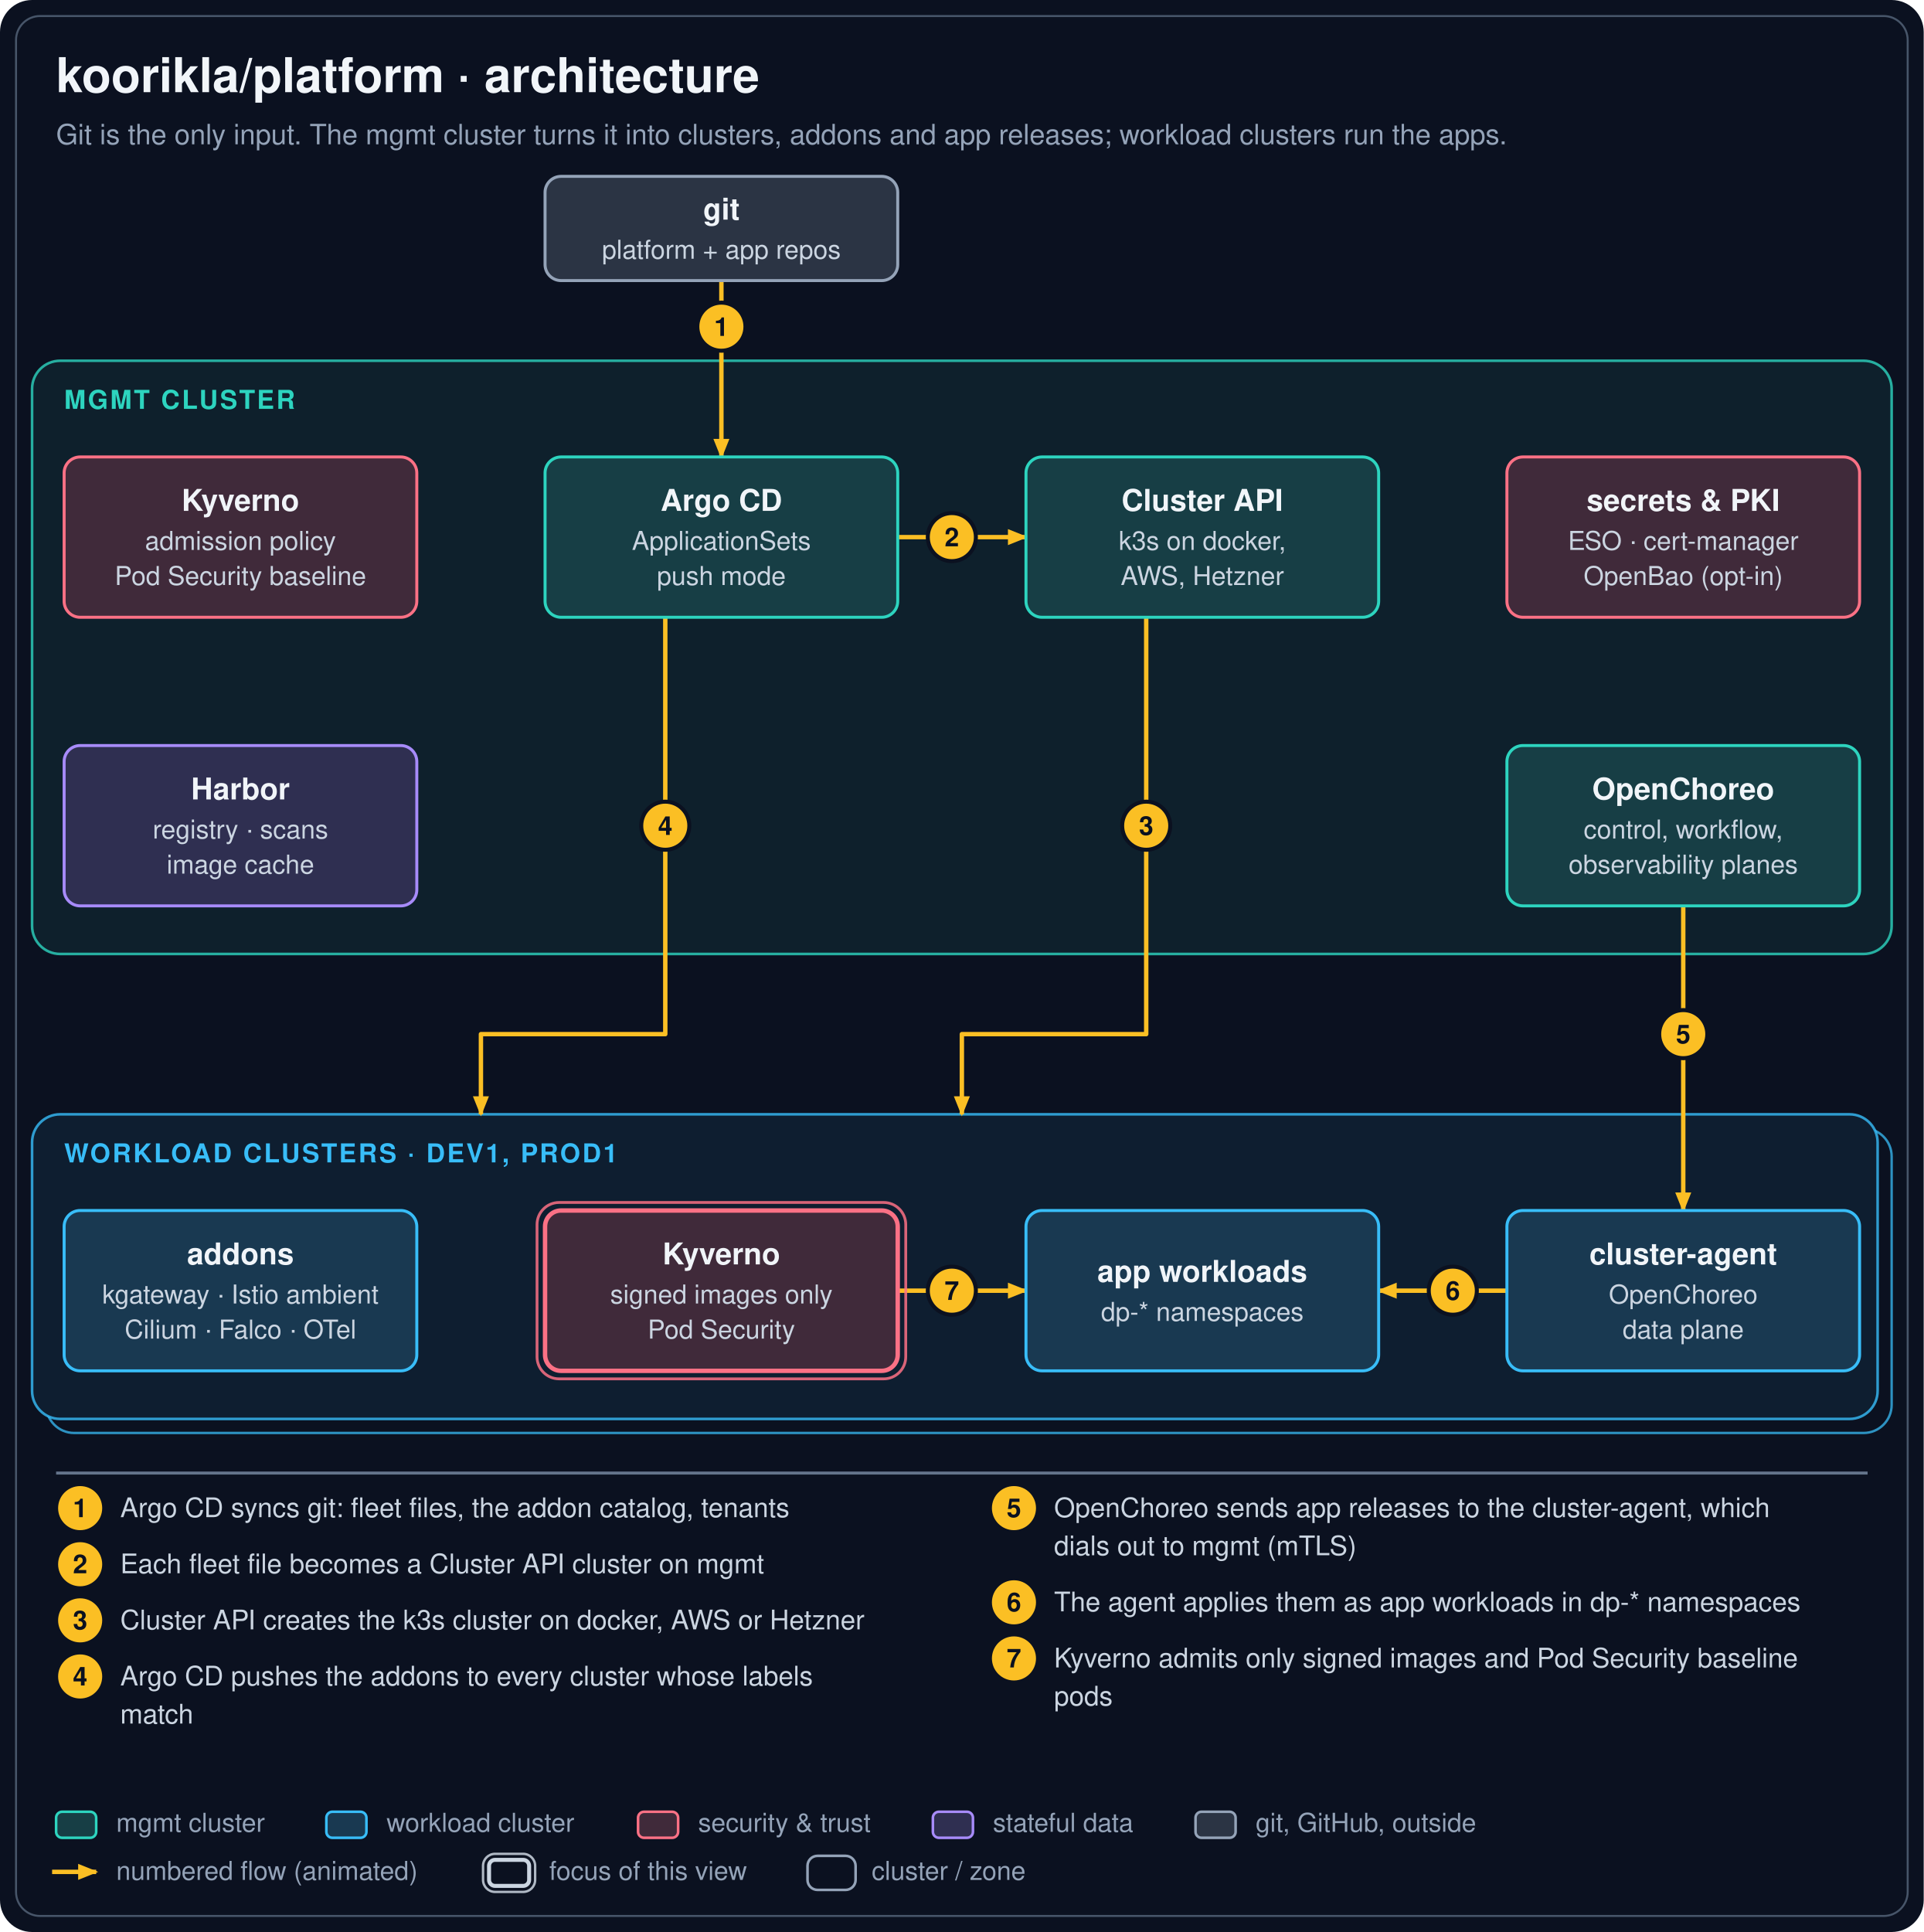
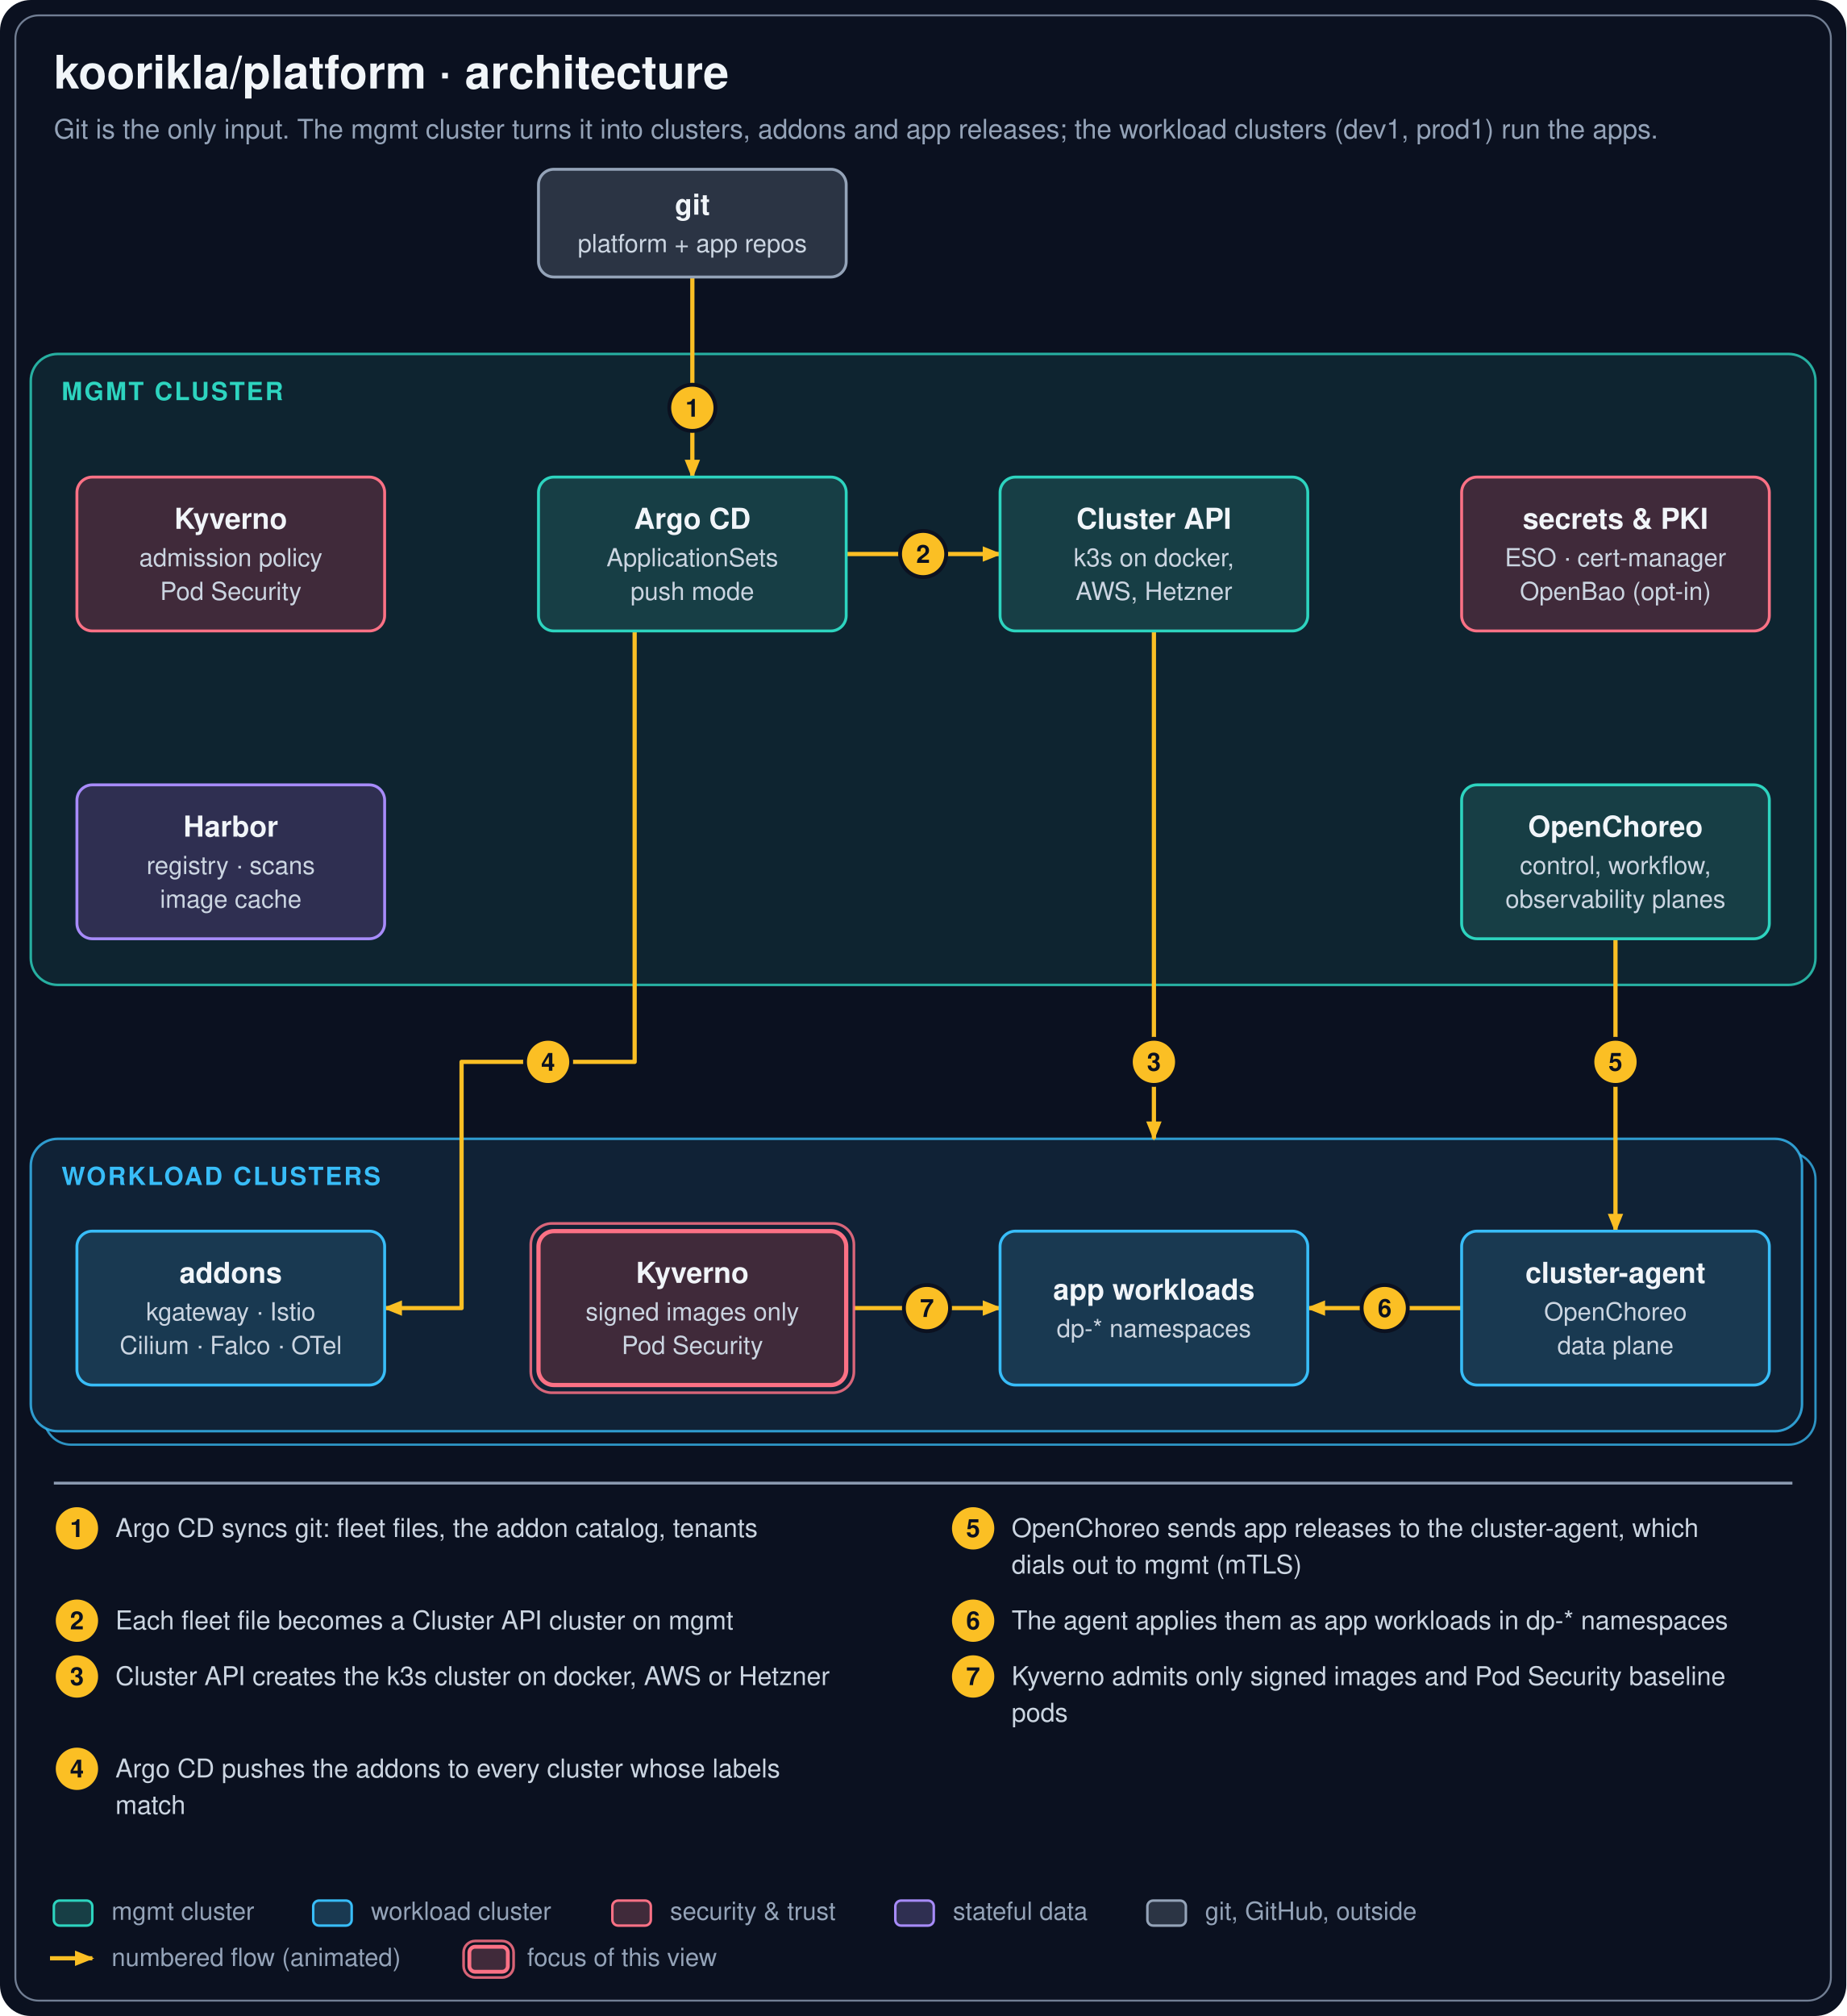
- <svg xmlns="http://www.w3.org/2000/svg" width="960" height="964" viewBox="0 0 960 964" role="img" aria-label="koorikla/platform · architecture">
+ <svg xmlns="http://www.w3.org/2000/svg" width="960" height="1048" viewBox="0 0 960 1048" role="img" aria-label="koorikla/platform · architecture">
  <style>.s{font-family:'Segoe UI','Helvetica Neue',Helvetica,Arial,'Liberation Sans',sans-serif}.m{font-family:'JetBrains Mono',SFMono-Regular,Menlo,Consolas,'Liberation Mono',monospace}.fx{fill:none;stroke-width:3.2;stroke-linecap:round;stroke-dasharray:4 10;opacity:0;animation:fxdash .9s linear infinite,fxseq 10.20s linear infinite both}@keyframes fxdash{to{stroke-dashoffset:-14}}@keyframes fxseq{0%{opacity:0}3%{opacity:1}25.9%{opacity:1}30.9%{opacity:0}100%{opacity:0}}@media (prefers-reduced-motion:reduce){.fx{animation:none;opacity:0}}</style>
  <defs>
    <marker id="ahfbbf24" markerWidth="10" markerHeight="8" refX="9" refY="4" orient="auto" markerUnits="userSpaceOnUse">
      <path d="M0,0 L10,4 L0,8 z" fill="#fbbf24" />
    </marker>
  </defs>
-   <rect width="960" height="964" rx="16" fill="#0b1120" />
-   <rect x="8" y="8" width="944" height="948" rx="12" fill="none" stroke="#475569" />
-   <rect x="16" y="180" width="928" height="296" rx="14" fill="#0e202c" stroke="#2dd4bf" stroke-opacity=".8" stroke-width="1.3" />
-   <text class="s" x="32.0" y="204.0" font-size="13" fill="#2dd4bf" font-weight="700" letter-spacing="1.0">MGMT CLUSTER</text>
-   <rect x="23" y="563" width="921" height="152" rx="14" fill="#0b1120" stroke="#38bdf8" stroke-opacity=".75" stroke-width="1.2" />
-   <rect x="16" y="556" width="921" height="152" rx="14" fill="#0e1e30" stroke="#38bdf8" stroke-opacity=".8" stroke-width="1.3" />
-   <text class="s" x="32.0" y="580.0" font-size="13" fill="#38bdf8" font-weight="700" letter-spacing="1.0">WORKLOAD CLUSTERS · DEV1, PROD1</text>
-   <path d="M 360.0 140.0 L 360.0 228.0" fill="none" stroke="#fbbf24" stroke-width="2.2" stroke-linejoin="round" marker-end="url(#ahfbbf24)" />
-   <path d="M 448.0 268.0 L 512.0 268.0" fill="none" stroke="#fbbf24" stroke-width="2.2" stroke-linejoin="round" marker-end="url(#ahfbbf24)" />
-   <path d="M 572.0 308.0 L 572.0 516.0 L 480.0 516.0 L 480.0 556.0" fill="none" stroke="#fbbf24" stroke-width="2.2" stroke-linejoin="round" marker-end="url(#ahfbbf24)" />
-   <path d="M 332.0 308.0 L 332.0 516.0 L 240.0 516.0 L 240.0 556.0" fill="none" stroke="#fbbf24" stroke-width="2.2" stroke-linejoin="round" marker-end="url(#ahfbbf24)" />
-   <path d="M 840.0 452.0 L 840.0 604.0" fill="none" stroke="#fbbf24" stroke-width="2.2" stroke-linejoin="round" marker-end="url(#ahfbbf24)" />
-   <path d="M 752.0 644.0 L 688.0 644.0" fill="none" stroke="#fbbf24" stroke-width="2.2" stroke-linejoin="round" marker-end="url(#ahfbbf24)" />
-   <path d="M 448.0 644.0 L 512.0 644.0" fill="none" stroke="#fbbf24" stroke-width="2.2" stroke-linejoin="round" marker-end="url(#ahfbbf24)" />
-   <path class="fx" d="M 360.0 140.0 L 360.0 228.0" stroke="#fde5a7" style="animation-delay:0s,0.00s" />
-   <path class="fx" d="M 448.0 268.0 L 512.0 268.0" stroke="#fde5a7" style="animation-delay:0s,1.10s" />
-   <path class="fx" d="M 572.0 308.0 L 572.0 516.0 L 480.0 516.0 L 480.0 556.0" stroke="#fde5a7" style="animation-delay:0s,2.20s" />
-   <path class="fx" d="M 332.0 308.0 L 332.0 516.0 L 240.0 516.0 L 240.0 556.0" stroke="#fde5a7" style="animation-delay:0s,3.30s" />
-   <path class="fx" d="M 840.0 452.0 L 840.0 604.0" stroke="#fde5a7" style="animation-delay:0s,4.40s" />
-   <path class="fx" d="M 752.0 644.0 L 688.0 644.0" stroke="#fde5a7" style="animation-delay:0s,5.50s" />
-   <path class="fx" d="M 448.0 644.0 L 512.0 644.0" stroke="#fde5a7" style="animation-delay:0s,6.60s" />
-   <rect x="272" y="88" width="176" height="52" rx="8" fill="#2b3444" stroke="#94a3b8" stroke-width="1.5" />
-   <text class="s" x="360.0" y="109.6" font-size="15" fill="#f1f5f9" font-weight="600" text-anchor="middle">git</text>
-   <text class="s" x="360.0" y="129.1" font-size="13" fill="#cbd5e1" text-anchor="middle">platform + app repos</text>
-   <rect x="32" y="228" width="176" height="80" rx="8" fill="#402a3a" stroke="#fb7185" stroke-width="1.5" />
-   <text class="s" x="120.0" y="254.9" font-size="15" fill="#f1f5f9" font-weight="600" text-anchor="middle">Kyverno</text>
-   <text class="s" x="120.0" y="274.4" font-size="13" fill="#cbd5e1" text-anchor="middle">admission policy</text>
-   <text class="s" x="120.0" y="291.9" font-size="13" fill="#cbd5e1" text-anchor="middle">Pod Security baseline</text>
-   <rect x="272" y="228" width="176" height="80" rx="8" fill="#173e45" stroke="#2dd4bf" stroke-width="1.5" />
-   <text class="s" x="360.0" y="254.9" font-size="15" fill="#f1f5f9" font-weight="600" text-anchor="middle">Argo CD</text>
-   <text class="s" x="360.0" y="274.4" font-size="13" fill="#cbd5e1" text-anchor="middle">ApplicationSets</text>
-   <text class="s" x="360.0" y="291.9" font-size="13" fill="#cbd5e1" text-anchor="middle">push mode</text>
-   <rect x="512" y="228" width="176" height="80" rx="8" fill="#173e45" stroke="#2dd4bf" stroke-width="1.5" />
-   <text class="s" x="600.0" y="254.9" font-size="15" fill="#f1f5f9" font-weight="600" text-anchor="middle">Cluster API</text>
-   <text class="s" x="600.0" y="274.4" font-size="13" fill="#cbd5e1" text-anchor="middle">k3s on docker,</text>
-   <text class="s" x="600.0" y="291.9" font-size="13" fill="#cbd5e1" text-anchor="middle">AWS, Hetzner</text>
-   <rect x="752" y="228" width="176" height="80" rx="8" fill="#402a3a" stroke="#fb7185" stroke-width="1.5" />
-   <text class="s" x="840.0" y="254.9" font-size="15" fill="#f1f5f9" font-weight="600" text-anchor="middle">secrets &amp; PKI</text>
-   <text class="s" x="840.0" y="274.4" font-size="13" fill="#cbd5e1" text-anchor="middle">ESO · cert-manager</text>
-   <text class="s" x="840.0" y="291.9" font-size="13" fill="#cbd5e1" text-anchor="middle">OpenBao (opt-in)</text>
-   <rect x="32" y="372" width="176" height="80" rx="8" fill="#2f2f51" stroke="#a78bfa" stroke-width="1.5" />
-   <text class="s" x="120.0" y="398.9" font-size="15" fill="#f1f5f9" font-weight="600" text-anchor="middle">Harbor</text>
-   <text class="s" x="120.0" y="418.4" font-size="13" fill="#cbd5e1" text-anchor="middle">registry · scans</text>
-   <text class="s" x="120.0" y="435.9" font-size="13" fill="#cbd5e1" text-anchor="middle">image cache</text>
-   <rect x="752" y="372" width="176" height="80" rx="8" fill="#173e45" stroke="#2dd4bf" stroke-width="1.5" />
-   <text class="s" x="840.0" y="398.9" font-size="15" fill="#f1f5f9" font-weight="600" text-anchor="middle">OpenChoreo</text>
-   <text class="s" x="840.0" y="418.4" font-size="13" fill="#cbd5e1" text-anchor="middle">control, workflow,</text>
-   <text class="s" x="840.0" y="435.9" font-size="13" fill="#cbd5e1" text-anchor="middle">observability planes</text>
-   <rect x="32" y="604" width="176" height="80" rx="8" fill="#193951" stroke="#38bdf8" stroke-width="1.5" />
-   <text class="s" x="120.0" y="630.9" font-size="15" fill="#f1f5f9" font-weight="600" text-anchor="middle">addons</text>
-   <text class="s" x="120.0" y="650.4" font-size="13" fill="#cbd5e1" text-anchor="middle">kgateway · Istio ambient</text>
-   <text class="s" x="120.0" y="667.9" font-size="13" fill="#cbd5e1" text-anchor="middle">Cilium · Falco · OTel</text>
-   <rect x="268" y="600" width="184" height="88" rx="11" fill="none" stroke="#fb7185" stroke-opacity=".85" stroke-width="1.4" />
-   <rect x="272" y="604" width="176" height="80" rx="8" fill="#402a3a" stroke="#fb7185" stroke-width="2.2" />
-   <text class="s" x="360.0" y="630.9" font-size="15" fill="#f1f5f9" font-weight="600" text-anchor="middle">Kyverno</text>
-   <text class="s" x="360.0" y="650.4" font-size="13" fill="#cbd5e1" text-anchor="middle">signed images only</text>
-   <text class="s" x="360.0" y="667.9" font-size="13" fill="#cbd5e1" text-anchor="middle">Pod Security</text>
-   <rect x="512" y="604" width="176" height="80" rx="8" fill="#193951" stroke="#38bdf8" stroke-width="1.5" />
-   <text class="s" x="600.0" y="639.6" font-size="15" fill="#f1f5f9" font-weight="600" text-anchor="middle">app workloads</text>
-   <text class="s" x="600.0" y="659.1" font-size="13" fill="#cbd5e1" text-anchor="middle">dp-* namespaces</text>
-   <rect x="752" y="604" width="176" height="80" rx="8" fill="#193951" stroke="#38bdf8" stroke-width="1.5" />
-   <text class="s" x="840.0" y="630.9" font-size="15" fill="#f1f5f9" font-weight="600" text-anchor="middle">cluster-agent</text>
-   <text class="s" x="840.0" y="650.4" font-size="13" fill="#cbd5e1" text-anchor="middle">OpenChoreo</text>
-   <text class="s" x="840.0" y="667.9" font-size="13" fill="#cbd5e1" text-anchor="middle">data plane</text>
+   <rect width="960" height="1048" rx="16" fill="#0b1120" />
+   <rect x="8" y="8" width="944" height="1032" rx="12" fill="none" stroke="#8b9ab0" stroke-opacity=".8" />
+   <rect x="16" y="184" width="928" height="328" rx="14" fill="#0e2430" stroke="#2dd4bf" stroke-opacity=".8" stroke-width="1.3" />
+   <text class="s" x="32.0" y="208.0" font-size="13" fill="#2dd4bf" font-weight="700" letter-spacing="1.0">MGMT CLUSTER</text>
+   <rect x="23" y="599" width="921" height="152" rx="14" fill="#0b1120" stroke="#38bdf8" stroke-opacity=".75" stroke-width="1.2" />
+   <rect x="16" y="592" width="921" height="152" rx="14" fill="#102236" stroke="#38bdf8" stroke-opacity=".8" stroke-width="1.3" />
+   <text class="s" x="32.0" y="616.0" font-size="13" fill="#38bdf8" font-weight="700" letter-spacing="1.0">WORKLOAD CLUSTERS</text>
+   <path d="M 360.0 144.0 L 360.0 248.0" fill="none" stroke="#fbbf24" stroke-width="2.2" stroke-linejoin="round" marker-end="url(#ahfbbf24)" />
+   <path d="M 440.0 288.0 L 520.0 288.0" fill="none" stroke="#fbbf24" stroke-width="2.2" stroke-linejoin="round" marker-end="url(#ahfbbf24)" />
+   <path d="M 600.0 328.0 L 600.0 592.0" fill="none" stroke="#fbbf24" stroke-width="2.2" stroke-linejoin="round" marker-end="url(#ahfbbf24)" />
+   <path d="M 330.0 328.0 L 330.0 552.0 L 240.0 552.0 L 240.0 680.0 L 200.0 680.0" fill="none" stroke="#fbbf24" stroke-width="2.2" stroke-linejoin="round" marker-end="url(#ahfbbf24)" />
+   <path d="M 840.0 488.0 L 840.0 640.0" fill="none" stroke="#fbbf24" stroke-width="2.2" stroke-linejoin="round" marker-end="url(#ahfbbf24)" />
+   <path d="M 760.0 680.0 L 680.0 680.0" fill="none" stroke="#fbbf24" stroke-width="2.2" stroke-linejoin="round" marker-end="url(#ahfbbf24)" />
+   <path d="M 444.0 680.0 L 520.0 680.0" fill="none" stroke="#fbbf24" stroke-width="2.2" stroke-linejoin="round" marker-end="url(#ahfbbf24)" />
+   <path class="fx" d="M 360.0 144.0 L 360.0 248.0" stroke="#fde5a7" style="animation-delay:0s,0.00s" />
+   <path class="fx" d="M 440.0 288.0 L 520.0 288.0" stroke="#fde5a7" style="animation-delay:0s,1.10s" />
+   <path class="fx" d="M 600.0 328.0 L 600.0 592.0" stroke="#fde5a7" style="animation-delay:0s,2.20s" />
+   <path class="fx" d="M 330.0 328.0 L 330.0 552.0 L 240.0 552.0 L 240.0 680.0 L 200.0 680.0" stroke="#fde5a7" style="animation-delay:0s,3.30s" />
+   <path class="fx" d="M 840.0 488.0 L 840.0 640.0" stroke="#fde5a7" style="animation-delay:0s,4.40s" />
+   <path class="fx" d="M 760.0 680.0 L 680.0 680.0" stroke="#fde5a7" style="animation-delay:0s,5.50s" />
+   <path class="fx" d="M 444.0 680.0 L 520.0 680.0" stroke="#fde5a7" style="animation-delay:0s,6.60s" />
+   <rect x="280" y="88" width="160" height="56" rx="8" fill="#2b3444" stroke="#94a3b8" stroke-width="1.5" />
+   <text class="s" x="360.0" y="111.6" font-size="15" fill="#f1f5f9" font-weight="600" text-anchor="middle">git</text>
+   <text class="s" x="360.0" y="131.1" font-size="13" fill="#cbd5e1" text-anchor="middle">platform + app repos</text>
+   <rect x="40" y="248" width="160" height="80" rx="8" fill="#402a3a" stroke="#fb7185" stroke-width="1.5" />
+   <text class="s" x="120.0" y="274.9" font-size="15" fill="#f1f5f9" font-weight="600" text-anchor="middle">Kyverno</text>
+   <text class="s" x="120.0" y="294.4" font-size="13" fill="#cbd5e1" text-anchor="middle">admission policy</text>
+   <text class="s" x="120.0" y="311.9" font-size="13" fill="#cbd5e1" text-anchor="middle">Pod Security</text>
+   <rect x="280" y="248" width="160" height="80" rx="8" fill="#173e45" stroke="#2dd4bf" stroke-width="1.5" />
+   <text class="s" x="360.0" y="274.9" font-size="15" fill="#f1f5f9" font-weight="600" text-anchor="middle">Argo CD</text>
+   <text class="s" x="360.0" y="294.4" font-size="13" fill="#cbd5e1" text-anchor="middle">ApplicationSets</text>
+   <text class="s" x="360.0" y="311.9" font-size="13" fill="#cbd5e1" text-anchor="middle">push mode</text>
+   <rect x="520" y="248" width="160" height="80" rx="8" fill="#173e45" stroke="#2dd4bf" stroke-width="1.5" />
+   <text class="s" x="600.0" y="274.9" font-size="15" fill="#f1f5f9" font-weight="600" text-anchor="middle">Cluster API</text>
+   <text class="s" x="600.0" y="294.4" font-size="13" fill="#cbd5e1" text-anchor="middle">k3s on docker,</text>
+   <text class="s" x="600.0" y="311.9" font-size="13" fill="#cbd5e1" text-anchor="middle">AWS, Hetzner</text>
+   <rect x="760" y="248" width="160" height="80" rx="8" fill="#402a3a" stroke="#fb7185" stroke-width="1.5" />
+   <text class="s" x="840.0" y="274.9" font-size="15" fill="#f1f5f9" font-weight="600" text-anchor="middle">secrets &amp; PKI</text>
+   <text class="s" x="840.0" y="294.4" font-size="13" fill="#cbd5e1" text-anchor="middle">ESO · cert-manager</text>
+   <text class="s" x="840.0" y="311.9" font-size="13" fill="#cbd5e1" text-anchor="middle">OpenBao (opt-in)</text>
+   <rect x="40" y="408" width="160" height="80" rx="8" fill="#2f2f51" stroke="#a78bfa" stroke-width="1.5" />
+   <text class="s" x="120.0" y="434.9" font-size="15" fill="#f1f5f9" font-weight="600" text-anchor="middle">Harbor</text>
+   <text class="s" x="120.0" y="454.4" font-size="13" fill="#cbd5e1" text-anchor="middle">registry · scans</text>
+   <text class="s" x="120.0" y="471.9" font-size="13" fill="#cbd5e1" text-anchor="middle">image cache</text>
+   <rect x="760" y="408" width="160" height="80" rx="8" fill="#173e45" stroke="#2dd4bf" stroke-width="1.5" />
+   <text class="s" x="840.0" y="434.9" font-size="15" fill="#f1f5f9" font-weight="600" text-anchor="middle">OpenChoreo</text>
+   <text class="s" x="840.0" y="454.4" font-size="13" fill="#cbd5e1" text-anchor="middle">control, workflow,</text>
+   <text class="s" x="840.0" y="471.9" font-size="13" fill="#cbd5e1" text-anchor="middle">observability planes</text>
+   <rect x="40" y="640" width="160" height="80" rx="8" fill="#193951" stroke="#38bdf8" stroke-width="1.5" />
+   <text class="s" x="120.0" y="666.9" font-size="15" fill="#f1f5f9" font-weight="600" text-anchor="middle">addons</text>
+   <text class="s" x="120.0" y="686.4" font-size="13" fill="#cbd5e1" text-anchor="middle">kgateway · Istio</text>
+   <text class="s" x="120.0" y="703.9" font-size="13" fill="#cbd5e1" text-anchor="middle">Cilium · Falco · OTel</text>
+   <rect x="276" y="636" width="168" height="88" rx="11" fill="none" stroke="#fb7185" stroke-opacity=".85" stroke-width="1.4" />
+   <rect x="280" y="640" width="160" height="80" rx="8" fill="#402a3a" stroke="#fb7185" stroke-width="2.2" />
+   <text class="s" x="360.0" y="666.9" font-size="15" fill="#f1f5f9" font-weight="600" text-anchor="middle">Kyverno</text>
+   <text class="s" x="360.0" y="686.4" font-size="13" fill="#cbd5e1" text-anchor="middle">signed images only</text>
+   <text class="s" x="360.0" y="703.9" font-size="13" fill="#cbd5e1" text-anchor="middle">Pod Security</text>
+   <rect x="520" y="640" width="160" height="80" rx="8" fill="#193951" stroke="#38bdf8" stroke-width="1.5" />
+   <text class="s" x="600.0" y="675.6" font-size="15" fill="#f1f5f9" font-weight="600" text-anchor="middle">app workloads</text>
+   <text class="s" x="600.0" y="695.1" font-size="13" fill="#cbd5e1" text-anchor="middle">dp-* namespaces</text>
+   <rect x="760" y="640" width="160" height="80" rx="8" fill="#193951" stroke="#38bdf8" stroke-width="1.5" />
+   <text class="s" x="840.0" y="666.9" font-size="15" fill="#f1f5f9" font-weight="600" text-anchor="middle">cluster-agent</text>
+   <text class="s" x="840.0" y="686.4" font-size="13" fill="#cbd5e1" text-anchor="middle">OpenChoreo</text>
+   <text class="s" x="840.0" y="703.9" font-size="13" fill="#cbd5e1" text-anchor="middle">data plane</text>
  <text class="s" x="28.0" y="46.0" font-size="24" fill="#f1f5f9" font-weight="700">koorikla/platform · architecture</text>
-   <text class="s" x="28.0" y="72.0" font-size="14" fill="#94a3b8">Git is the only input. The mgmt cluster turns it into clusters, addons and app releases; workload clusters run the apps.</text>
-   <circle cx="360.0" cy="163.0" r="12" fill="#fbbf24" stroke="#0b1120" stroke-width="2" />
-   <text class="s" x="360.0" y="167.6" font-size="13" font-weight="700" fill="#0b1120" text-anchor="middle">1</text>
-   <circle cx="475.0" cy="268.0" r="12" fill="#fbbf24" stroke="#0b1120" stroke-width="2" />
-   <text class="s" x="475.0" y="272.6" font-size="13" font-weight="700" fill="#0b1120" text-anchor="middle">2</text>
-   <circle cx="572.0" cy="412.0" r="12" fill="#fbbf24" stroke="#0b1120" stroke-width="2" />
-   <text class="s" x="572.0" y="416.6" font-size="13" font-weight="700" fill="#0b1120" text-anchor="middle">3</text>
-   <circle cx="332.0" cy="412.0" r="12" fill="#fbbf24" stroke="#0b1120" stroke-width="2" />
-   <text class="s" x="332.0" y="416.6" font-size="13" font-weight="700" fill="#0b1120" text-anchor="middle">4</text>
-   <circle cx="840.0" cy="516.0" r="12" fill="#fbbf24" stroke="#0b1120" stroke-width="2" />
-   <text class="s" x="840.0" y="520.6" font-size="13" font-weight="700" fill="#0b1120" text-anchor="middle">5</text>
-   <circle cx="725.0" cy="644.0" r="12" fill="#fbbf24" stroke="#0b1120" stroke-width="2" />
-   <text class="s" x="725.0" y="648.6" font-size="13" font-weight="700" fill="#0b1120" text-anchor="middle">6</text>
-   <circle cx="475.0" cy="644.0" r="12" fill="#fbbf24" stroke="#0b1120" stroke-width="2" />
-   <text class="s" x="475.0" y="648.6" font-size="13" font-weight="700" fill="#0b1120" text-anchor="middle">7</text>
-   <line x1="28" y1="735" x2="932" y2="735" stroke="#64748b" stroke-width="1.5" />
-   <circle cx="40.0" cy="752.5" r="11" fill="#fbbf24" />
-   <text class="s" x="40.0" y="757" font-size="13" font-weight="700" fill="#0b1120" text-anchor="middle">1</text>
-   <text class="s" x="60.0" y="757.0" font-size="13.5" fill="#cbd5e1">Argo CD syncs git: fleet files, the addon catalog, tenants</text>
-   <circle cx="40.0" cy="780.5" r="11" fill="#fbbf24" />
-   <text class="s" x="40.0" y="785" font-size="13" font-weight="700" fill="#0b1120" text-anchor="middle">2</text>
-   <text class="s" x="60.0" y="785.0" font-size="13.5" fill="#cbd5e1">Each fleet file becomes a Cluster API cluster on mgmt</text>
-   <circle cx="40.0" cy="808.5" r="11" fill="#fbbf24" />
-   <text class="s" x="40.0" y="813" font-size="13" font-weight="700" fill="#0b1120" text-anchor="middle">3</text>
-   <text class="s" x="60.0" y="813.0" font-size="13.5" fill="#cbd5e1">Cluster API creates the k3s cluster on docker, AWS or Hetzner</text>
-   <circle cx="40.0" cy="836.5" r="11" fill="#fbbf24" />
-   <text class="s" x="40.0" y="841" font-size="13" font-weight="700" fill="#0b1120" text-anchor="middle">4</text>
-   <text class="s" x="60.0" y="841.0" font-size="13.5" fill="#cbd5e1">Argo CD pushes the addons to every cluster whose labels</text>
-   <text class="s" x="60.0" y="860.0" font-size="13.5" fill="#cbd5e1">match</text>
-   <circle cx="506.0" cy="752.5" r="11" fill="#fbbf24" />
-   <text class="s" x="506.0" y="757" font-size="13" font-weight="700" fill="#0b1120" text-anchor="middle">5</text>
-   <text class="s" x="526.0" y="757.0" font-size="13.5" fill="#cbd5e1">OpenChoreo sends app releases to the cluster-agent, which</text>
-   <text class="s" x="526.0" y="776.0" font-size="13.5" fill="#cbd5e1">dials out to mgmt (mTLS)</text>
-   <circle cx="506.0" cy="799.5" r="11" fill="#fbbf24" />
-   <text class="s" x="506.0" y="804" font-size="13" font-weight="700" fill="#0b1120" text-anchor="middle">6</text>
-   <text class="s" x="526.0" y="804.0" font-size="13.5" fill="#cbd5e1">The agent applies them as app workloads in dp-* namespaces</text>
-   <circle cx="506.0" cy="827.5" r="11" fill="#fbbf24" />
-   <text class="s" x="506.0" y="832" font-size="13" font-weight="700" fill="#0b1120" text-anchor="middle">7</text>
-   <text class="s" x="526.0" y="832.0" font-size="13.5" fill="#cbd5e1">Kyverno admits only signed images and Pod Security baseline</text>
-   <text class="s" x="526.0" y="851.0" font-size="13.5" fill="#cbd5e1">pods</text>
-   <rect x="28" y="904" width="20" height="13" rx="3" fill="#173e45" stroke="#2dd4bf" stroke-width="1.3" />
-   <text class="s" x="58.0" y="914.0" font-size="13" fill="#94a3b8">mgmt cluster</text>
-   <rect x="162.863" y="904" width="20" height="13" rx="3" fill="#193951" stroke="#38bdf8" stroke-width="1.3" />
-   <text class="s" x="192.9" y="914.0" font-size="13" fill="#94a3b8">workload cluster</text>
-   <rect x="318.41" y="904" width="20" height="13" rx="3" fill="#402a3a" stroke="#fb7185" stroke-width="1.3" />
-   <text class="s" x="348.4" y="914.0" font-size="13" fill="#94a3b8">security &amp; trust</text>
-   <rect x="465.537" y="904" width="20" height="13" rx="3" fill="#2f2f51" stroke="#a78bfa" stroke-width="1.3" />
-   <text class="s" x="495.5" y="914.0" font-size="13" fill="#94a3b8">stateful data</text>
-   <rect x="596.61" y="904" width="20" height="13" rx="3" fill="#2b3444" stroke="#94a3b8" stroke-width="1.3" />
-   <text class="s" x="626.6" y="914.0" font-size="13" fill="#94a3b8">git, GitHub, outside</text>
-   <path d="M 26 934 L 48 934" stroke="#fbbf24" stroke-width="2.2" marker-end="url(#ahfbbf24)" />
-   <path class="fx" d="M 26 934 L 48 934" stroke="#fde5a7" style="animation-delay:0s,0.00s" />
-   <text class="s" x="58.0" y="938.0" font-size="13" fill="#94a3b8">numbered flow (animated)</text>
-   <rect x="241.055" y="925" width="26" height="19" rx="6" fill="none" stroke="#cbd5e1" stroke-opacity=".85" stroke-width="1.2" />
-   <rect x="244.055" y="928" width="20" height="13" rx="3" fill="none" stroke="#cbd5e1" stroke-width="2" />
-   <text class="s" x="274.1" y="938.0" font-size="13" fill="#94a3b8">focus of this view</text>
-   <rect x="402.976" y="926" width="24" height="17" rx="5" fill="none" stroke="#94a3b8" stroke-width="1.3" />
-   <text class="s" x="435.0" y="938.0" font-size="13" fill="#94a3b8">cluster / zone</text>
+   <text class="s" x="28.0" y="72.0" font-size="14" fill="#94a3b8">Git is the only input. The mgmt cluster turns it into clusters, addons and app releases; the workload clusters (dev1, prod1) run the apps.</text>
+   <circle cx="360.0" cy="212.0" r="12" fill="#fbbf24" stroke="#0b1120" stroke-width="2" />
+   <text class="s" x="360.0" y="216.6" font-size="13" font-weight="700" fill="#0b1120" text-anchor="middle">1</text>
+   <circle cx="480.0" cy="288.0" r="12" fill="#fbbf24" stroke="#0b1120" stroke-width="2" />
+   <text class="s" x="480.0" y="292.6" font-size="13" font-weight="700" fill="#0b1120" text-anchor="middle">2</text>
+   <circle cx="600.0" cy="552.0" r="12" fill="#fbbf24" stroke="#0b1120" stroke-width="2" />
+   <text class="s" x="600.0" y="556.6" font-size="13" font-weight="700" fill="#0b1120" text-anchor="middle">3</text>
+   <circle cx="285.0" cy="552.0" r="12" fill="#fbbf24" stroke="#0b1120" stroke-width="2" />
+   <text class="s" x="285.0" y="556.6" font-size="13" font-weight="700" fill="#0b1120" text-anchor="middle">4</text>
+   <circle cx="840.0" cy="552.0" r="12" fill="#fbbf24" stroke="#0b1120" stroke-width="2" />
+   <text class="s" x="840.0" y="556.6" font-size="13" font-weight="700" fill="#0b1120" text-anchor="middle">5</text>
+   <circle cx="720.0" cy="680.0" r="12" fill="#fbbf24" stroke="#0b1120" stroke-width="2" />
+   <text class="s" x="720.0" y="684.6" font-size="13" font-weight="700" fill="#0b1120" text-anchor="middle">6</text>
+   <circle cx="482.0" cy="680.0" r="12" fill="#fbbf24" stroke="#0b1120" stroke-width="2" />
+   <text class="s" x="482.0" y="684.6" font-size="13" font-weight="700" fill="#0b1120" text-anchor="middle">7</text>
+   <line x1="28" y1="771" x2="932" y2="771" stroke="#8b9ab0" stroke-width="1.5" />
+   <circle cx="40.0" cy="794.5" r="11" fill="#fbbf24" />
+   <text class="s" x="40.0" y="799" font-size="13" font-weight="700" fill="#0b1120" text-anchor="middle">1</text>
+   <text class="s" x="60.0" y="799.0" font-size="13.5" fill="#cbd5e1">Argo CD syncs git: fleet files, the addon catalog, tenants</text>
+   <circle cx="506.0" cy="794.5" r="11" fill="#fbbf24" />
+   <text class="s" x="506.0" y="799" font-size="13" font-weight="700" fill="#0b1120" text-anchor="middle">5</text>
+   <text class="s" x="526.0" y="799.0" font-size="13.5" fill="#cbd5e1">OpenChoreo sends app releases to the cluster-agent, which</text>
+   <text class="s" x="526.0" y="818.0" font-size="13.5" fill="#cbd5e1">dials out to mgmt (mTLS)</text>
+   <circle cx="40.0" cy="842.5" r="11" fill="#fbbf24" />
+   <text class="s" x="40.0" y="847" font-size="13" font-weight="700" fill="#0b1120" text-anchor="middle">2</text>
+   <text class="s" x="60.0" y="847.0" font-size="13.5" fill="#cbd5e1">Each fleet file becomes a Cluster API cluster on mgmt</text>
+   <circle cx="506.0" cy="842.5" r="11" fill="#fbbf24" />
+   <text class="s" x="506.0" y="847" font-size="13" font-weight="700" fill="#0b1120" text-anchor="middle">6</text>
+   <text class="s" x="526.0" y="847.0" font-size="13.5" fill="#cbd5e1">The agent applies them as app workloads in dp-* namespaces</text>
+   <circle cx="40.0" cy="871.5" r="11" fill="#fbbf24" />
+   <text class="s" x="40.0" y="876" font-size="13" font-weight="700" fill="#0b1120" text-anchor="middle">3</text>
+   <text class="s" x="60.0" y="876.0" font-size="13.5" fill="#cbd5e1">Cluster API creates the k3s cluster on docker, AWS or Hetzner</text>
+   <circle cx="506.0" cy="871.5" r="11" fill="#fbbf24" />
+   <text class="s" x="506.0" y="876" font-size="13" font-weight="700" fill="#0b1120" text-anchor="middle">7</text>
+   <text class="s" x="526.0" y="876.0" font-size="13.5" fill="#cbd5e1">Kyverno admits only signed images and Pod Security baseline</text>
+   <text class="s" x="526.0" y="895.0" font-size="13.5" fill="#cbd5e1">pods</text>
+   <circle cx="40.0" cy="919.5" r="11" fill="#fbbf24" />
+   <text class="s" x="40.0" y="924" font-size="13" font-weight="700" fill="#0b1120" text-anchor="middle">4</text>
+   <text class="s" x="60.0" y="924.0" font-size="13.5" fill="#cbd5e1">Argo CD pushes the addons to every cluster whose labels</text>
+   <text class="s" x="60.0" y="943.0" font-size="13.5" fill="#cbd5e1">match</text>
+   <rect x="28" y="988" width="20" height="13" rx="3" fill="#173e45" stroke="#2dd4bf" stroke-width="1.3" />
+   <text class="s" x="58.0" y="998.0" font-size="13" fill="#94a3b8">mgmt cluster</text>
+   <rect x="162.863" y="988" width="20" height="13" rx="3" fill="#193951" stroke="#38bdf8" stroke-width="1.3" />
+   <text class="s" x="192.9" y="998.0" font-size="13" fill="#94a3b8">workload cluster</text>
+   <rect x="318.41" y="988" width="20" height="13" rx="3" fill="#402a3a" stroke="#fb7185" stroke-width="1.3" />
+   <text class="s" x="348.4" y="998.0" font-size="13" fill="#94a3b8">security &amp; trust</text>
+   <rect x="465.537" y="988" width="20" height="13" rx="3" fill="#2f2f51" stroke="#a78bfa" stroke-width="1.3" />
+   <text class="s" x="495.5" y="998.0" font-size="13" fill="#94a3b8">stateful data</text>
+   <rect x="596.61" y="988" width="20" height="13" rx="3" fill="#2b3444" stroke="#94a3b8" stroke-width="1.3" />
+   <text class="s" x="626.6" y="998.0" font-size="13" fill="#94a3b8">git, GitHub, outside</text>
+   <path d="M 26 1018 L 48 1018" stroke="#fbbf24" stroke-width="2.2" marker-end="url(#ahfbbf24)" />
+   <path class="fx" d="M 26 1018 L 48 1018" stroke="#fde5a7" style="animation-delay:0s,0.00s" />
+   <text class="s" x="58.0" y="1022.0" font-size="13" fill="#94a3b8">numbered flow (animated)</text>
+   <rect x="241.055" y="1009" width="26" height="19" rx="6" fill="none" stroke="#fb7185" stroke-opacity=".85" stroke-width="1.4" />
+   <rect x="244.055" y="1012" width="20" height="13" rx="3" fill="#402a3a" stroke="#fb7185" stroke-width="2" />
+   <text class="s" x="274.1" y="1022.0" font-size="13" fill="#94a3b8">focus of this view</text>
</svg>
